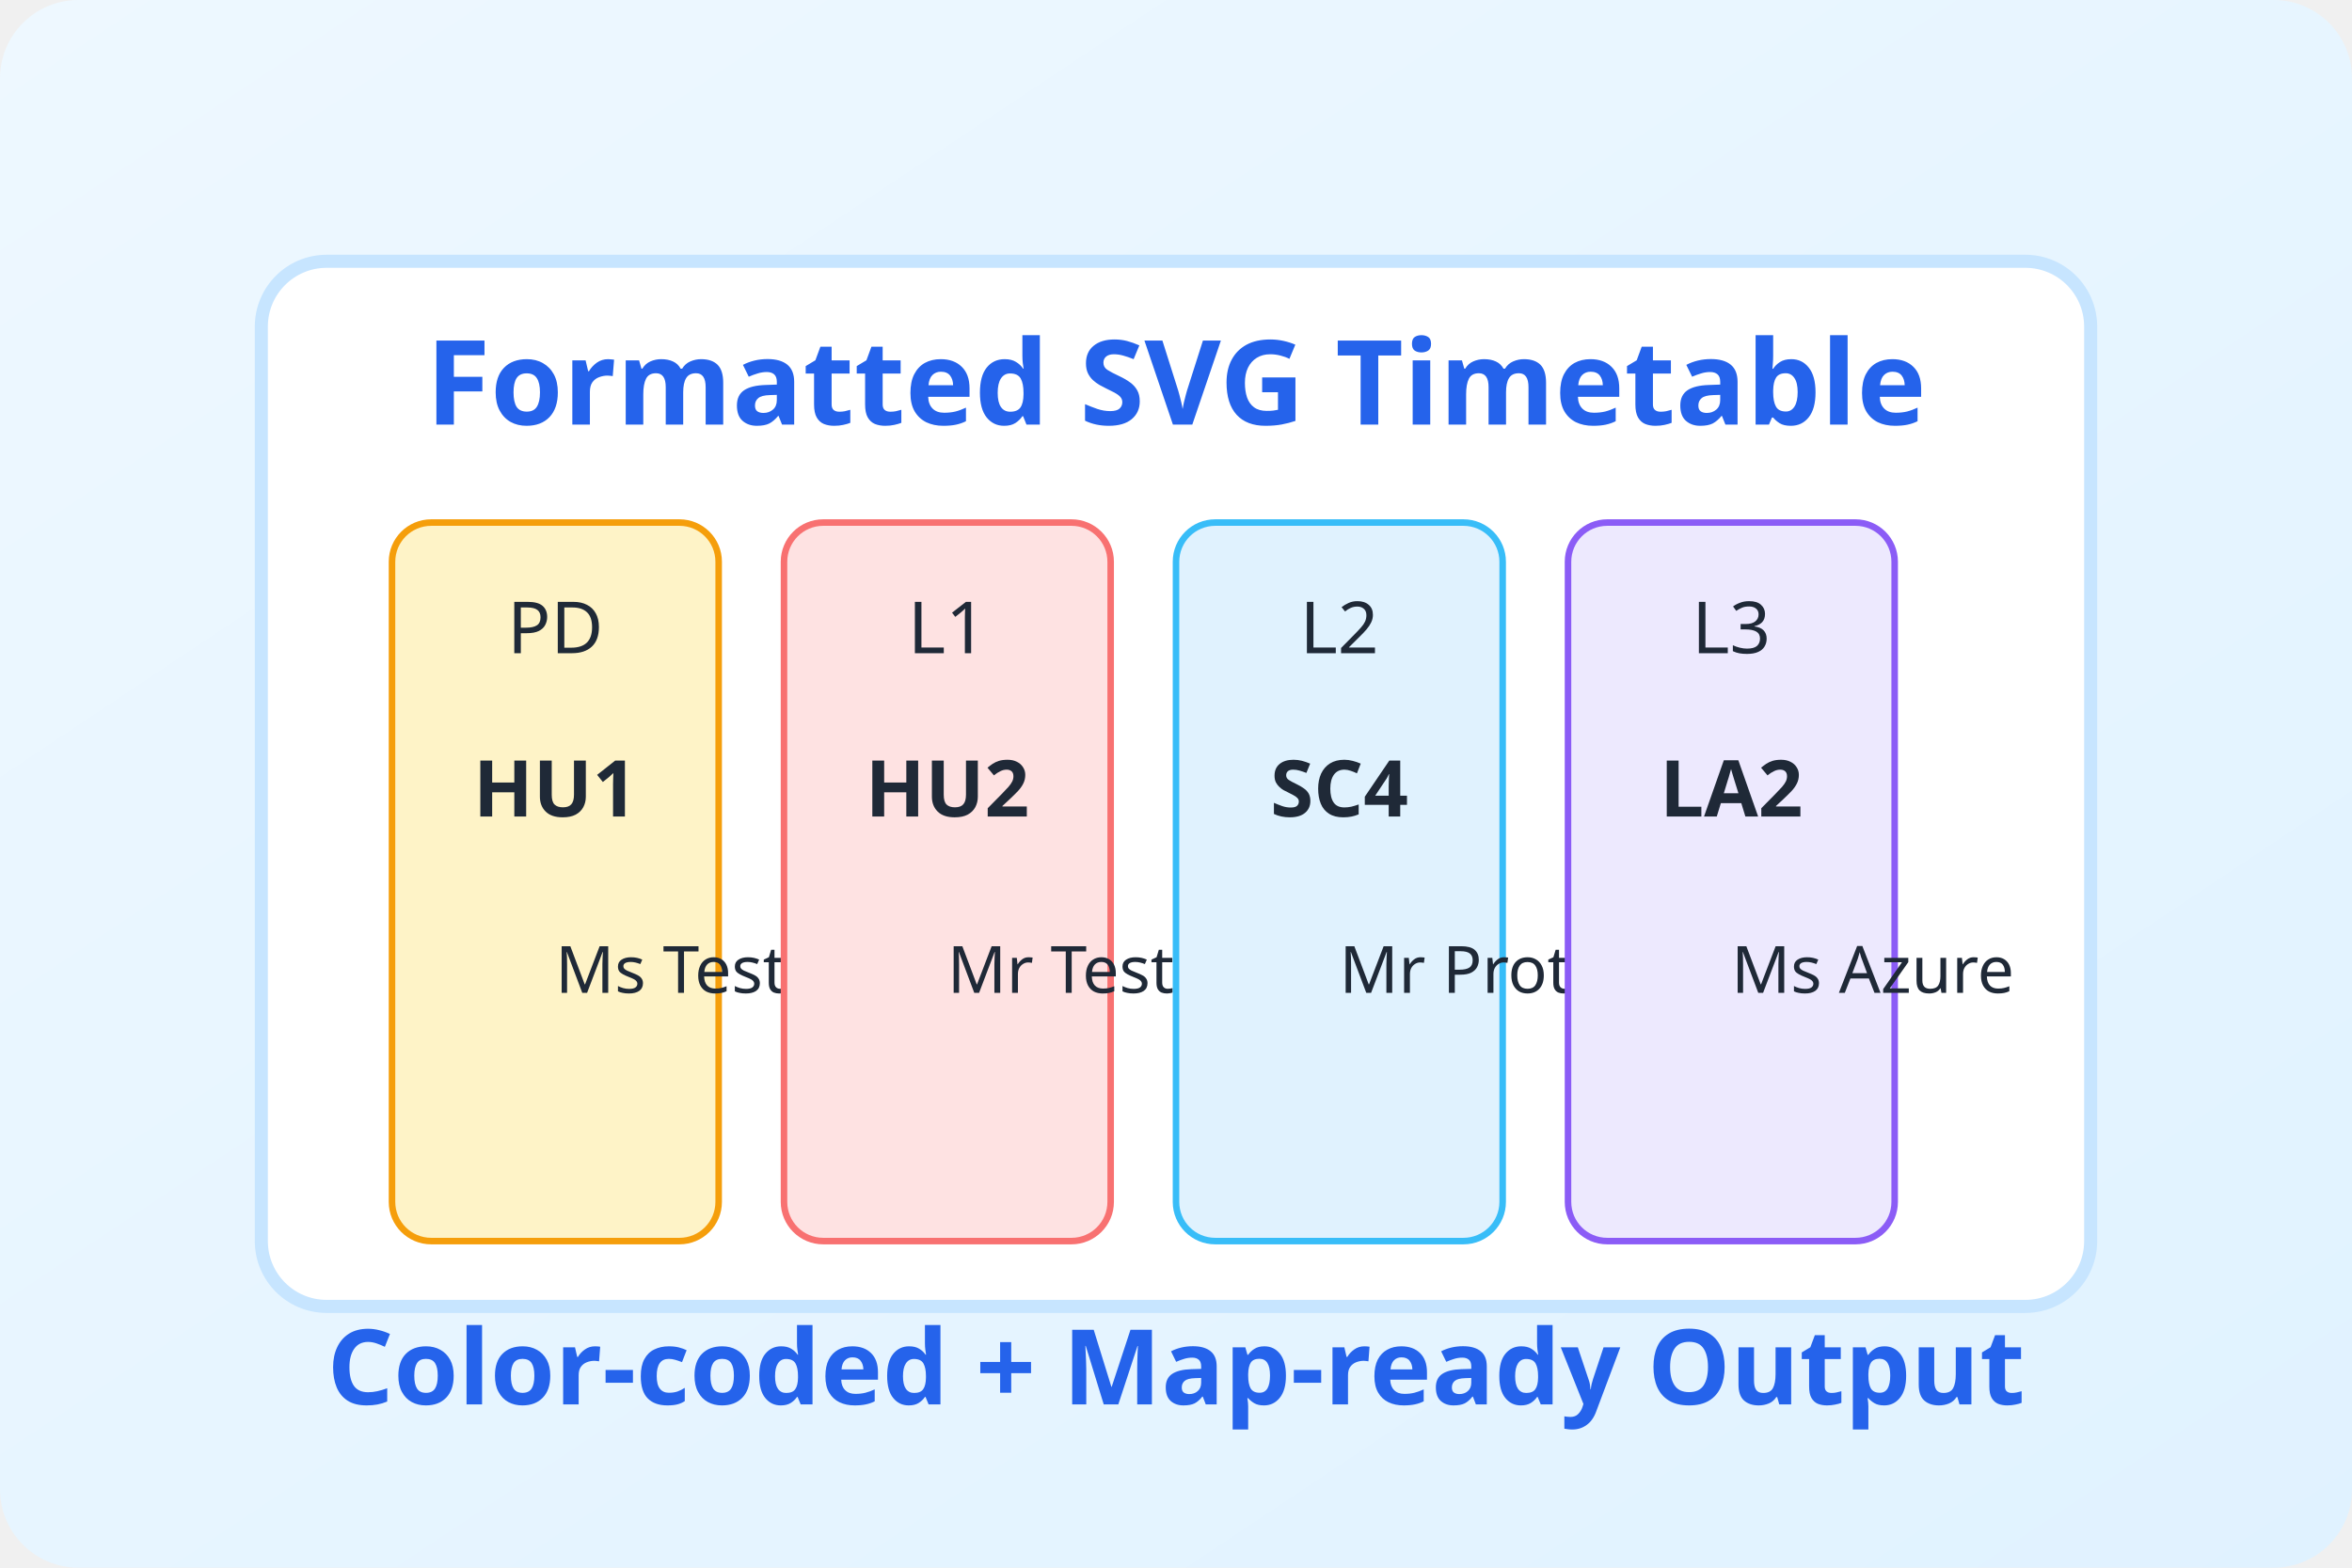
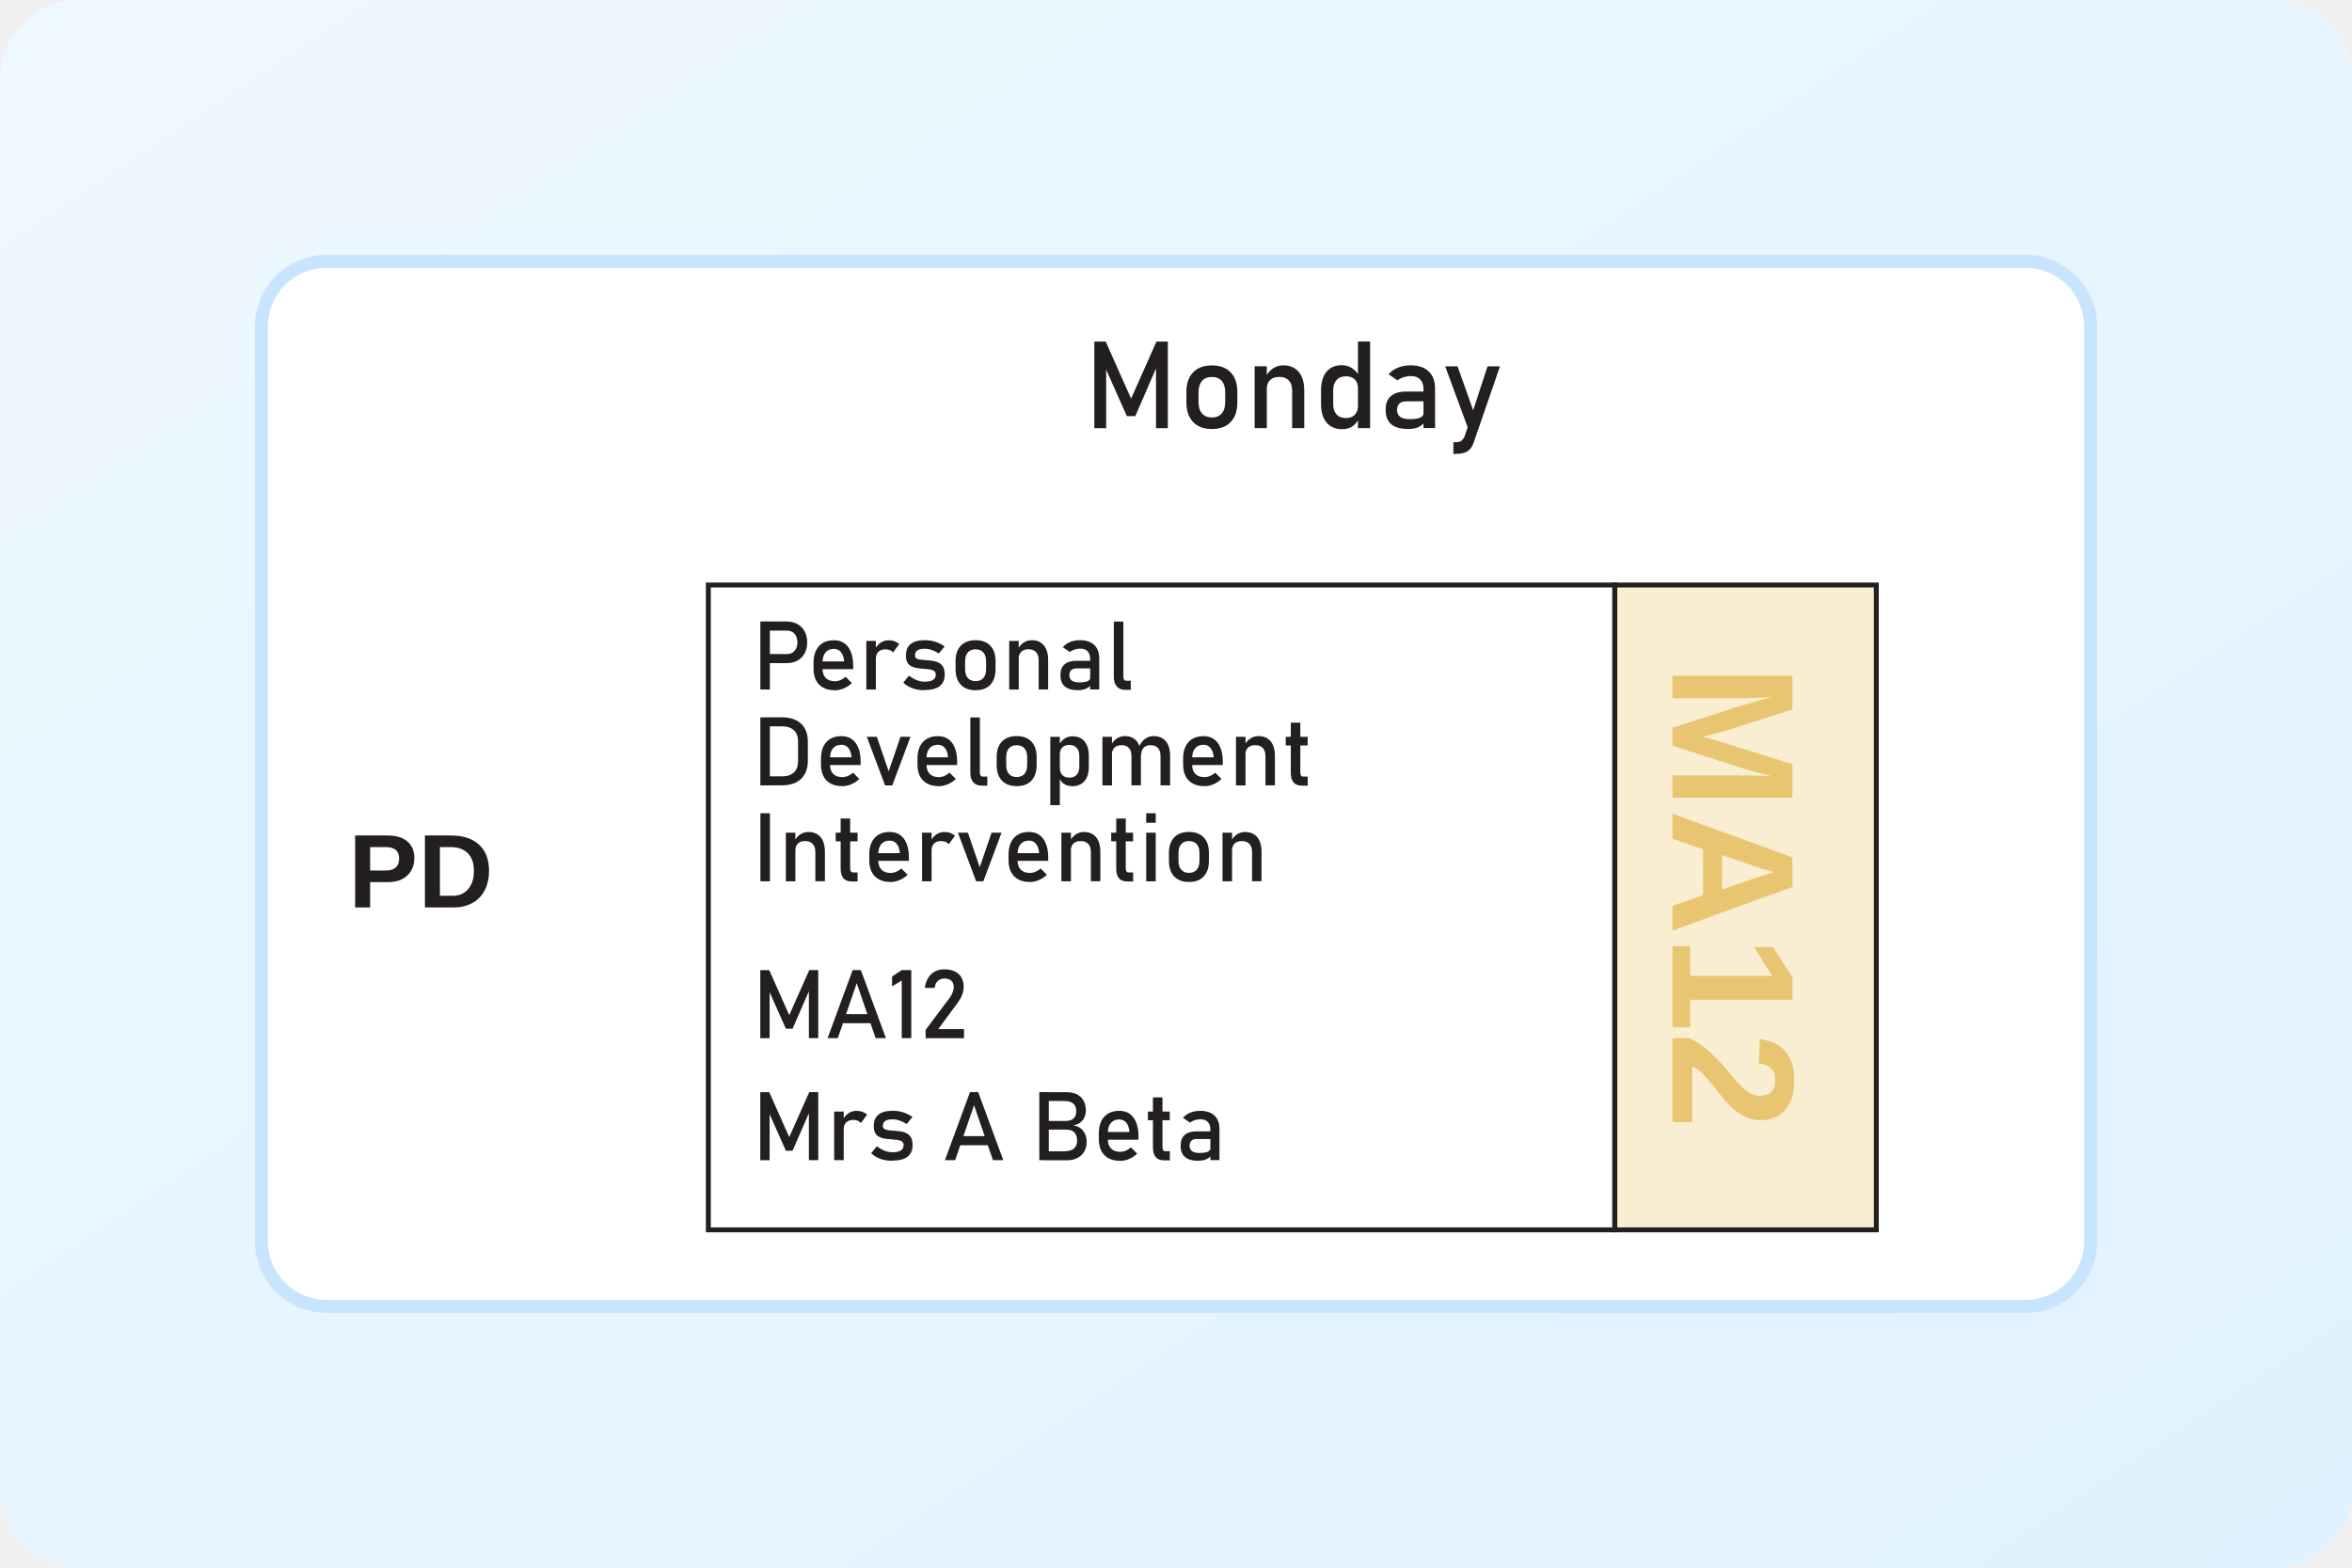
- <svg xmlns="http://www.w3.org/2000/svg" viewBox="0 0 360 240" width="360" height="240">
+ <svg xmlns="http://www.w3.org/2000/svg" id="Layer_1" version="1.1" viewBox="0 0 360 240">
  <defs>
-     <linearGradient id="afterBg" x1="0%" y1="0%" x2="100%" y2="100%">
-       <stop offset="0%" stop-color="#eef8ff" />
-       <stop offset="100%" stop-color="#e0f2ff" />
+     <style>
+       .st0, .st1 {
+         fill: #fff;
+       }
+ 
+       .st0, .st2 {
+         stroke: #231f20;
+         stroke-miterlimit: 3;
+         stroke-width: .75px;
+       }
+ 
+       .st3 {
+         font-size: 16.01px;
+       }
+ 
+       .st3, .st4 {
+         fill: #231f20;
+       }
+ 
+       .st3, .st5, .st6 {
+         isolation: isolate;
+       }
+ 
+       .st3, .st6 {
+         font-family: Arial-BoldMT, Arial;
+         font-weight: 700;
+       }
+ 
+       .st1 {
+         stroke: #c7e5ff;
+         stroke-width: 2px;
+       }
+ 
+       .st6 {
+         fill: #e8c570;
+         font-size: 26.68px;
+       }
+ 
+       .st2 {
+         fill: #faeed2;
+       }
+ 
+       .st7 {
+         fill: url(#linear-gradient);
+       }
+     </style>
+     <linearGradient id="linear-gradient" x1="-330.08" y1="631.37" x2="-329.08" y2="630.37" gradientTransform="translate(118829 151529) scale(360 -240)" gradientUnits="userSpaceOnUse">
+       <stop offset="0" stop-color="#eef8ff" />
+       <stop offset="1" stop-color="#e0f2ff" />
    </linearGradient>
-     <style>
-       .label { font-family: 'Segoe UI', sans-serif; font-size: 10px; fill: #1f2937; }
-       .room { font-weight: 600; font-size: 12px; }
-       .subject { font-weight: 500; font-size: 11px; }
-     </style>
  </defs>
-   <rect width="360" height="240" rx="12" fill="url(#afterBg)" />
-   <rect x="40" y="40" width="280" height="160" rx="10" fill="#ffffff" stroke="#c7e5ff" stroke-width="2" />
-   <text x="180" y="65" text-anchor="middle" font-family="'Segoe UI', sans-serif" font-size="18" font-weight="600" fill="#2563eb">Formatted SVG Timetable</text>
-   <g transform="translate(60,80)">
-     <rect width="50" height="110" fill="#fef3c7" stroke="#f59e0b" rx="6" />
-     <text x="25" y="20" class="label subject" text-anchor="middle">PD</text>
-     <text x="25" y="45" class="label room" text-anchor="middle">HU1</text>
-     <text x="25" y="72" class="label">Ms Test A</text>
+   <rect class="st7" width="360" height="240" rx="12" ry="12" />
+   <rect class="st1" x="40" y="40" width="280" height="160" rx="10" ry="10" />
+   <g class="st5">
+     <path class="st4" d="M173.12,61.04l3.89-8.75h1.74v13.26h-1.81v-9.93l.09.58-3.26,7.51h-1.29l-3.26-7.32.09-.77v9.93h-1.81v-13.26h1.74l3.89,8.75Z" />
+     <path class="st4" d="M185.49,65.68c-1.24,0-2.2-.36-2.88-1.08-.68-.72-1.02-1.73-1.02-3.04v-1.54c0-1.29.34-2.3,1.02-3.01.68-.71,1.64-1.07,2.88-1.07s2.2.36,2.88,1.07c.68.71,1.02,1.71,1.02,3.01v1.57c0,1.3-.34,2.31-1.02,3.02s-1.64,1.07-2.88,1.07ZM185.49,63.91c.65,0,1.15-.2,1.51-.61.36-.41.53-.98.53-1.71v-1.57c0-.74-.18-1.3-.53-1.71-.36-.4-.86-.6-1.51-.6s-1.15.2-1.5.6-.54.97-.54,1.71v1.57c0,.74.18,1.31.54,1.71.36.41.86.61,1.5.61Z" />
+     <path class="st4" d="M192.04,65.54v-9.47h1.86v9.47h-1.86ZM197.78,65.54v-5.74c0-.67-.17-1.19-.51-1.55-.34-.36-.83-.55-1.46-.55s-1.08.16-1.41.48-.5.78-.5,1.36l-.19-1.82c.29-.57.67-1.01,1.14-1.32s.99-.47,1.56-.47c1.03,0,1.82.34,2.38,1.01.56.67.84,1.62.84,2.85v5.75h-1.86Z" />
+     <path class="st4" d="M205.47,65.71c-1.05,0-1.85-.34-2.42-1.01-.57-.67-.85-1.62-.85-2.84v-2.09c0-1.23.28-2.18.83-2.85.56-.67,1.34-1.01,2.35-1.01.56,0,1.07.15,1.54.44.46.29.84.7,1.13,1.23l-.19,1.93c0-.4-.07-.74-.22-1.03-.15-.29-.36-.5-.63-.65-.28-.15-.61-.22-1.01-.22-.61,0-1.09.19-1.43.57-.34.38-.51.92-.51,1.61v2.06c0,.69.17,1.22.51,1.59.34.37.81.56,1.43.56.39,0,.73-.08,1.01-.23.28-.16.49-.38.63-.67.15-.29.22-.64.22-1.05l.13,2c-.17.43-.46.81-.88,1.14-.42.34-.96.51-1.63.51ZM207.85,65.54v-13.26h1.86v13.26h-1.86Z" />
+     <path class="st4" d="M215.57,65.68c-1.16,0-2.03-.24-2.61-.72-.58-.48-.87-1.22-.87-2.21s.27-1.65.8-2.11c.53-.46,1.33-.7,2.39-.7h2.69l.13,1.5h-2.81c-.48,0-.84.11-1.08.32-.24.22-.37.55-.37.99,0,.48.16.84.48,1.07s.81.35,1.45.35c.71,0,1.23-.08,1.59-.23s.53-.39.53-.71l.19,1.33c-.16.26-.37.46-.61.63-.24.16-.52.29-.83.37-.31.08-.67.12-1.06.12ZM217.88,65.54v-6c0-.62-.17-1.1-.5-1.45-.33-.34-.8-.52-1.41-.52-.37,0-.74.06-1.1.17-.36.11-.69.28-.97.49l-1.36-.93c.36-.43.83-.77,1.42-1.01.59-.24,1.24-.36,1.96-.36,1.19,0,2.1.31,2.75.92.65.61.98,1.48.98,2.6v6.08h-1.77Z" />
+     <path class="st4" d="M224.98,66.32l-3.78-10.24h1.9l2.91,8.23-1.03,2.02ZM227.69,56.08h1.9l-4.03,11.68c-.22.65-.55,1.1-.98,1.35s-1.01.38-1.75.38h-.37v-1.79h.37c.35,0,.62-.07.83-.21.2-.14.38-.38.53-.72l3.5-10.7Z" />
  </g>
-   <g transform="translate(120,80)">
-     <rect width="50" height="110" fill="#fee2e2" stroke="#f87171" rx="6" />
-     <text x="25" y="20" class="label subject" text-anchor="middle">L1</text>
-     <text x="25" y="45" class="label room" text-anchor="middle">HU2</text>
-     <text x="25" y="72" class="label">Mr Test B</text>
+   <text class="st3" transform="translate(53.28 138.92)">
+     <tspan x="0" y="0">PD</tspan>
+   </text>
+   <rect class="st0" x="108.42" y="89.56" width="138.74" height="98.72" />
+   <rect class="st2" x="247.17" y="89.56" width="40.02" height="98.72" />
+   <g class="st5">
+     <path class="st4" d="M116.38,105.56v-10.42h1.46v10.42h-1.46ZM117.14,101.52v-1.39h3.33c.48,0,.86-.17,1.15-.49.29-.33.43-.76.43-1.3s-.14-.98-.43-1.31c-.29-.33-.67-.49-1.15-.49h-3.33v-1.39h3.28c.63,0,1.18.13,1.65.4.47.26.83.64,1.09,1.11.26.48.39,1.04.39,1.68s-.13,1.2-.39,1.68c-.26.48-.62.85-1.09,1.11-.47.26-1.02.39-1.65.39h-3.28Z" />
+     <path class="st4" d="M127.78,105.67c-1.04,0-1.84-.29-2.41-.87s-.85-1.4-.85-2.46v-.84c0-1.11.27-1.97.82-2.57.55-.61,1.32-.91,2.31-.91.94,0,1.66.34,2.17,1.03.51.69.77,1.65.77,2.9v.49h-5.02v-1.18h3.63c-.04-.6-.2-1.07-.47-1.41-.27-.34-.63-.51-1.09-.51-.55,0-.98.18-1.28.54-.31.36-.46.88-.46,1.54v.95c0,.62.16,1.09.49,1.42.33.33.79.5,1.38.5.3,0,.59-.06.88-.18.29-.12.55-.29.78-.5l.96.96c-.37.35-.78.63-1.24.82-.46.19-.92.29-1.38.29Z" />
+     <path class="st4" d="M132.6,105.56v-7.44h1.46v7.44h-1.46ZM136.69,99.89c-.13-.16-.29-.28-.49-.36-.2-.08-.42-.12-.68-.12-.46,0-.82.13-1.08.38s-.38.61-.38,1.06l-.15-1.43c.22-.44.52-.78.88-1.03.37-.25.77-.37,1.21-.37.34,0,.65.05.92.15s.51.24.72.43l-.95,1.29Z" />
+     <path class="st4" d="M141.49,105.67c-.66,0-1.26-.1-1.79-.29-.54-.19-1.02-.48-1.44-.87l.87-1.07c.41.31.81.54,1.2.69.39.15.79.23,1.17.23.58,0,1.01-.09,1.3-.27.29-.18.43-.45.43-.81,0-.28-.1-.47-.29-.59s-.45-.19-.76-.23c-.31-.04-.65-.07-1.01-.09-.3-.02-.6-.06-.9-.11-.3-.05-.57-.14-.81-.27-.24-.13-.44-.33-.58-.58-.15-.26-.22-.6-.22-1.04,0-.79.24-1.38.72-1.77.48-.39,1.2-.59,2.16-.59.58,0,1.12.08,1.63.24.5.16.97.4,1.41.72l-.88,1.07c-.37-.24-.74-.42-1.1-.54-.36-.12-.71-.18-1.06-.18-.5,0-.87.08-1.12.25-.25.17-.37.42-.37.76,0,.22.09.39.26.48.17.1.4.16.68.19.28.03.58.05.91.08.31.02.62.05.94.1.32.05.61.15.88.29.27.14.48.36.64.64.16.28.24.67.24,1.15,0,.8-.26,1.39-.78,1.79-.52.4-1.3.59-2.34.59Z" />
+     <path class="st4" d="M149.32,105.67c-.97,0-1.73-.28-2.26-.85-.54-.57-.8-1.36-.8-2.39v-1.21c0-1.02.27-1.81.8-2.37.53-.56,1.29-.84,2.26-.84s1.73.28,2.26.84c.54.56.8,1.35.8,2.37v1.23c0,1.02-.27,1.81-.8,2.38s-1.29.84-2.26.84ZM149.32,104.28c.51,0,.91-.16,1.19-.48.28-.32.42-.77.42-1.35v-1.23c0-.58-.14-1.03-.42-1.34-.28-.31-.67-.47-1.19-.47s-.9.16-1.18.47c-.28.32-.42.76-.42,1.34v1.23c0,.58.14,1.03.42,1.35.28.32.68.48,1.18.48Z" />
+     <path class="st4" d="M154.47,105.56v-7.44h1.46v7.44h-1.46ZM158.98,105.56v-4.51c0-.53-.14-.93-.41-1.22-.27-.29-.65-.43-1.15-.43s-.85.13-1.11.38c-.26.25-.39.61-.39,1.07l-.15-1.43c.23-.45.53-.8.9-1.04.37-.24.78-.37,1.23-.37.81,0,1.43.26,1.87.79.44.53.66,1.27.66,2.24v4.51h-1.46Z" />
+     <path class="st4" d="M165.04,105.67c-.91,0-1.6-.19-2.05-.57-.46-.38-.68-.96-.68-1.73s.21-1.29.63-1.66,1.04-.55,1.88-.55h2.11l.1,1.17h-2.21c-.38,0-.66.08-.85.25-.19.17-.29.43-.29.78,0,.38.13.66.38.84.25.18.63.27,1.14.27.55,0,.97-.06,1.25-.18.28-.12.42-.31.42-.56l.15,1.05c-.13.2-.29.37-.48.49s-.41.23-.66.29-.52.1-.83.1ZM166.86,105.56v-4.71c0-.49-.13-.87-.39-1.14-.26-.27-.63-.41-1.11-.41-.29,0-.58.04-.86.13-.28.09-.54.22-.76.38l-1.07-.73c.28-.34.65-.6,1.11-.79.46-.19.97-.28,1.54-.28.93,0,1.65.24,2.16.72s.77,1.16.77,2.04v4.78h-1.39Z" />
+     <path class="st4" d="M171.94,95.15v8.5c0,.18.04.31.12.42s.19.15.33.15h.69v1.39h-.86c-.55,0-.98-.17-1.28-.52-.31-.34-.46-.83-.46-1.45v-8.48h1.46Z" />
  </g>
-   <g transform="translate(180,80)">
-     <rect width="50" height="110" fill="#e0f2fe" stroke="#38bdf8" rx="6" />
-     <text x="25" y="20" class="label subject" text-anchor="middle">L2</text>
-     <text x="25" y="45" class="label room" text-anchor="middle">SC4</text>
-     <text x="25" y="72" class="label">Mr Proton</text>
+   <g class="st5">
+     <path class="st4" d="M116.38,120.24v-10.42h1.46v10.42h-1.46ZM117.37,120.24v-1.39h2.36c.77,0,1.36-.2,1.79-.6.42-.4.63-.96.63-1.69v-3.07c0-.73-.21-1.29-.63-1.69-.42-.4-1.02-.6-1.79-.6h-2.36v-1.39h2.31c1.26,0,2.24.33,2.93.98.69.65,1.04,1.57,1.04,2.75v2.95c0,.79-.16,1.46-.47,2.02s-.76.98-1.35,1.28c-.59.29-1.31.44-2.15.44h-2.31Z" />
+     <path class="st4" d="M128.92,120.35c-1.04,0-1.84-.29-2.41-.87s-.85-1.4-.85-2.46v-.84c0-1.11.27-1.97.82-2.57.55-.61,1.32-.91,2.31-.91.94,0,1.66.34,2.17,1.03.51.69.77,1.65.77,2.9v.49h-5.02v-1.18h3.63c-.04-.6-.2-1.07-.47-1.41-.27-.34-.63-.51-1.09-.51-.55,0-.98.18-1.28.54-.31.36-.46.88-.46,1.54v.95c0,.62.16,1.09.49,1.42.33.33.79.5,1.38.5.3,0,.59-.06.88-.18.29-.12.55-.29.78-.5l.96.96c-.37.35-.78.63-1.24.82-.46.19-.92.29-1.38.29Z" />
+     <path class="st4" d="M136.01,118.11l1.82-5.31h1.53l-2.79,7.44h-1.1l-2.79-7.44h1.53l1.82,5.31Z" />
+     <path class="st4" d="M143.69,120.35c-1.04,0-1.84-.29-2.41-.87s-.85-1.4-.85-2.46v-.84c0-1.11.27-1.97.82-2.57.55-.61,1.32-.91,2.31-.91.94,0,1.66.34,2.17,1.03.51.69.77,1.65.77,2.9v.49h-5.02v-1.18h3.63c-.04-.6-.2-1.07-.47-1.41-.27-.34-.63-.51-1.09-.51-.55,0-.98.18-1.28.54-.31.36-.46.88-.46,1.54v.95c0,.62.16,1.09.49,1.42.33.33.79.5,1.38.5.3,0,.59-.06.88-.18.29-.12.55-.29.78-.5l.96.96c-.37.35-.78.63-1.24.82-.46.19-.92.29-1.38.29Z" />
+     <path class="st4" d="M149.98,109.82v8.5c0,.18.04.31.12.42s.19.15.33.15h.69v1.39h-.86c-.55,0-.98-.17-1.28-.52-.31-.34-.46-.83-.46-1.45v-8.48h1.46Z" />
+     <path class="st4" d="M155.61,120.35c-.97,0-1.73-.28-2.26-.85-.54-.57-.8-1.36-.8-2.39v-1.21c0-1.02.27-1.81.8-2.37.53-.56,1.29-.84,2.26-.84s1.73.28,2.26.84c.54.56.8,1.35.8,2.37v1.23c0,1.02-.27,1.81-.8,2.38s-1.29.84-2.26.84ZM155.61,118.96c.51,0,.91-.16,1.19-.48.28-.32.42-.77.42-1.35v-1.23c0-.58-.14-1.03-.42-1.34-.28-.31-.67-.47-1.19-.47s-.9.16-1.18.47c-.28.32-.42.76-.42,1.34v1.23c0,.58.14,1.03.42,1.35.28.32.68.48,1.18.48Z" />
+     <path class="st4" d="M160.76,123.26v-10.46h1.46v10.46h-1.46ZM164.09,120.35c-.46,0-.87-.11-1.21-.33-.34-.22-.6-.54-.76-.94l.1-1.55c0,.32.06.59.17.82s.28.4.5.52c.22.12.48.18.79.18.48,0,.86-.15,1.12-.44.26-.29.4-.71.4-1.24v-1.61c0-.54-.13-.97-.4-1.27-.27-.3-.64-.45-1.12-.45-.31,0-.58.06-.79.17-.22.11-.38.28-.5.5s-.17.49-.17.8l-.15-1.43c.22-.43.52-.77.88-1.01s.77-.35,1.21-.35c.8,0,1.41.26,1.85.79.43.53.65,1.27.65,2.24v1.62c0,.95-.22,1.69-.67,2.21s-1.08.79-1.9.79Z" />
+     <path class="st4" d="M168.74,120.24v-7.44h1.46v7.44h-1.46ZM173.18,120.24v-4.51c0-.53-.13-.93-.39-1.22-.26-.29-.62-.43-1.1-.43s-.85.13-1.11.38c-.26.25-.39.61-.39,1.07l-.15-1.43c.23-.45.53-.8.9-1.04.37-.24.78-.37,1.23-.37.78,0,1.39.26,1.82.79.43.53.64,1.27.64,2.24v4.51h-1.46ZM177.63,120.24v-4.51c0-.53-.13-.93-.4-1.22-.27-.29-.65-.43-1.15-.43-.45,0-.8.14-1.05.42-.25.28-.37.67-.37,1.17l-.29-1.43c.24-.5.55-.88.93-1.15s.8-.4,1.27-.4c.81,0,1.43.26,1.87.79.44.53.66,1.27.66,2.24v4.51h-1.46Z" />
+     <path class="st4" d="M184.35,120.35c-1.04,0-1.84-.29-2.41-.87s-.85-1.4-.85-2.46v-.84c0-1.11.27-1.97.82-2.57.55-.61,1.32-.91,2.31-.91.94,0,1.66.34,2.17,1.03.51.69.77,1.65.77,2.9v.49h-5.02v-1.18h3.63c-.04-.6-.2-1.07-.47-1.41-.27-.34-.63-.51-1.09-.51-.55,0-.98.18-1.28.54-.31.36-.46.88-.46,1.54v.95c0,.62.16,1.09.49,1.42.33.33.79.5,1.38.5.3,0,.59-.06.88-.18.29-.12.55-.29.78-.5l.96.96c-.37.35-.78.63-1.24.82-.46.19-.92.29-1.38.29Z" />
+     <path class="st4" d="M189.18,120.24v-7.44h1.46v7.44h-1.46ZM193.69,120.24v-4.51c0-.53-.14-.93-.41-1.22-.27-.29-.65-.43-1.15-.43s-.85.13-1.11.38c-.26.25-.39.61-.39,1.07l-.15-1.43c.23-.45.53-.8.9-1.04.37-.24.78-.37,1.23-.37.81,0,1.43.26,1.87.79.44.53.66,1.27.66,2.24v4.51h-1.46Z" />
+     <path class="st4" d="M196.8,114.12v-1.32h3.35v1.32h-3.35ZM199.31,120.28c-.61,0-1.05-.17-1.33-.51-.27-.34-.41-.83-.41-1.46v-7.67h1.46v7.68c0,.18.04.31.11.42s.18.15.32.15h.7v1.39h-.85Z" />
  </g>
-   <g transform="translate(240,80)">
-     <rect width="50" height="110" fill="#ede9fe" stroke="#8b5cf6" rx="6" />
-     <text x="25" y="20" class="label subject" text-anchor="middle">L3</text>
-     <text x="25" y="45" class="label room" text-anchor="middle">LA2</text>
-     <text x="25" y="72" class="label">Ms Azure</text>
+   <g class="st5">
+     <path class="st4" d="M117.85,124.5v10.42h-1.46v-10.42h1.46Z" />
+     <path class="st4" d="M120.28,134.92v-7.44h1.46v7.44h-1.46ZM124.8,134.92v-4.51c0-.53-.14-.93-.41-1.22-.27-.29-.65-.43-1.15-.43s-.85.13-1.11.38c-.26.25-.39.61-.39,1.07l-.15-1.43c.23-.45.53-.8.9-1.04.37-.24.78-.37,1.23-.37.81,0,1.43.26,1.88.79.44.53.66,1.27.66,2.24v4.51h-1.46Z" />
+     <path class="st4" d="M127.91,128.8v-1.32h3.35v1.32h-3.35ZM130.41,134.95c-.61,0-1.05-.17-1.33-.51-.27-.34-.41-.83-.41-1.46v-7.67h1.46v7.68c0,.18.04.31.11.42s.18.15.32.15h.7v1.39h-.85Z" />
+     <path class="st4" d="M136.31,135.02c-1.04,0-1.84-.29-2.41-.87s-.85-1.4-.85-2.46v-.84c0-1.11.27-1.97.82-2.57.55-.61,1.32-.91,2.31-.91.94,0,1.66.34,2.17,1.03.51.69.77,1.65.77,2.9v.49h-5.02v-1.18h3.63c-.04-.6-.2-1.07-.47-1.41-.27-.34-.63-.51-1.09-.51-.55,0-.98.18-1.28.54-.31.36-.46.88-.46,1.54v.95c0,.62.16,1.09.49,1.42.33.33.79.5,1.38.5.3,0,.59-.06.88-.18.29-.12.55-.29.78-.5l.96.96c-.37.35-.78.63-1.24.82-.46.19-.92.29-1.38.29Z" />
+     <path class="st4" d="M141.13,134.92v-7.44h1.46v7.44h-1.46ZM145.22,129.24c-.13-.16-.29-.28-.49-.36-.2-.08-.42-.12-.68-.12-.46,0-.82.13-1.08.38s-.38.61-.38,1.06l-.15-1.43c.22-.44.52-.78.88-1.03.37-.25.77-.37,1.21-.37.34,0,.65.05.92.15s.51.24.72.43l-.95,1.29Z" />
+     <path class="st4" d="M149.95,132.79l1.82-5.31h1.53l-2.79,7.44h-1.1l-2.79-7.44h1.53l1.82,5.31Z" />
+     <path class="st4" d="M157.63,135.02c-1.04,0-1.84-.29-2.41-.87s-.85-1.4-.85-2.46v-.84c0-1.11.27-1.97.82-2.57.55-.61,1.32-.91,2.31-.91.94,0,1.66.34,2.17,1.03.51.69.77,1.65.77,2.9v.49h-5.02v-1.18h3.63c-.04-.6-.2-1.07-.47-1.41-.27-.34-.63-.51-1.09-.51-.55,0-.98.18-1.28.54-.31.36-.46.88-.46,1.54v.95c0,.62.16,1.09.49,1.42.33.33.79.5,1.38.5.3,0,.59-.06.88-.18.29-.12.55-.29.78-.5l.96.96c-.37.35-.78.63-1.24.82-.46.19-.92.29-1.38.29Z" />
+     <path class="st4" d="M162.46,134.92v-7.44h1.46v7.44h-1.46ZM166.97,134.92v-4.51c0-.53-.14-.93-.41-1.22-.27-.29-.65-.43-1.15-.43s-.85.13-1.11.38c-.26.25-.39.61-.39,1.07l-.15-1.43c.23-.45.53-.8.9-1.04.37-.24.78-.37,1.23-.37.81,0,1.43.26,1.87.79.44.53.66,1.27.66,2.24v4.51h-1.46Z" />
+     <path class="st4" d="M170.08,128.8v-1.32h3.35v1.32h-3.35ZM172.59,134.95c-.61,0-1.05-.17-1.33-.51-.27-.34-.41-.83-.41-1.46v-7.67h1.46v7.68c0,.18.04.31.11.42s.18.15.32.15h.7v1.39h-.85Z" />
+     <path class="st4" d="M175.44,125.96v-1.46h1.46v1.46h-1.46ZM175.44,134.92v-7.44h1.46v7.44h-1.46Z" />
+     <path class="st4" d="M181.98,135.02c-.97,0-1.73-.28-2.26-.85-.54-.57-.8-1.36-.8-2.39v-1.21c0-1.02.27-1.81.8-2.37.53-.56,1.29-.84,2.26-.84s1.73.28,2.26.84c.54.56.8,1.35.8,2.37v1.23c0,1.02-.27,1.81-.8,2.38s-1.29.84-2.26.84ZM181.98,133.63c.51,0,.91-.16,1.19-.48.28-.32.42-.77.42-1.35v-1.23c0-.58-.14-1.03-.42-1.34-.28-.31-.67-.47-1.19-.47s-.9.16-1.18.47c-.28.32-.42.76-.42,1.34v1.23c0,.58.14,1.03.42,1.35.28.32.68.48,1.18.48Z" />
+     <path class="st4" d="M187.12,134.92v-7.44h1.46v7.44h-1.46ZM191.64,134.92v-4.51c0-.53-.14-.93-.41-1.22-.27-.29-.65-.43-1.15-.43s-.85.13-1.11.38c-.26.25-.39.61-.39,1.07l-.15-1.43c.23-.45.53-.8.9-1.04.37-.24.78-.37,1.23-.37.81,0,1.43.26,1.87.79.44.53.66,1.27.66,2.24v4.51h-1.46Z" />
  </g>
-   <text x="180" y="215" text-anchor="middle" font-family="'Segoe UI', sans-serif" font-size="16" font-weight="600" fill="#2563eb">Color-coded + Map-ready Output</text>
+   <g class="st5">
+     <path class="st4" d="M120.81,155.39l3.06-6.88h1.37v10.42h-1.43v-7.8l.07.46-2.57,5.9h-1.02l-2.56-5.75.07-.6v7.8h-1.43v-10.42h1.37l3.06,6.88Z" />
+     <path class="st4" d="M126.67,158.93l3.84-10.42h1.25l3.84,10.42h-1.58l-2.89-8.41-2.89,8.41h-1.58ZM128.44,156.64v-1.39h5.48v1.39h-5.48Z" />
+     <path class="st4" d="M139.48,148.51v10.42h-1.46v-8.83l-1.48.91v-1.51l1.48-.99h1.46Z" />
+     <path class="st4" d="M141.68,158.93v-1.27l3.63-4.84c.21-.28.37-.56.49-.86.12-.3.18-.58.18-.84h0c0-.43-.12-.75-.37-.98-.24-.23-.59-.34-1.04-.34-.42,0-.76.12-1.03.38-.27.25-.43.61-.48,1.06h0s-1.51,0-1.51,0h0c.13-.91.46-1.6.98-2.1.53-.5,1.2-.74,2.03-.74.94,0,1.66.24,2.17.71.51.47.77,1.14.77,2.01h0c0,.38-.08.76-.23,1.17-.15.4-.37.79-.64,1.16l-3.02,4.1h3.94v1.39h-5.88Z" />
+   </g>
+   <g class="st5">
+     <path class="st4" d="M120.81,174.07l3.06-6.88h1.37v10.42h-1.43v-7.8l.07.46-2.57,5.9h-1.02l-2.56-5.75.07-.6v7.8h-1.43v-10.42h1.37l3.06,6.88Z" />
+     <path class="st4" d="M127.68,177.61v-7.44h1.46v7.44h-1.46ZM131.77,171.93c-.13-.16-.29-.28-.49-.36-.2-.08-.42-.12-.68-.12-.46,0-.82.13-1.08.38s-.38.61-.38,1.06l-.15-1.43c.22-.44.52-.78.88-1.03.37-.25.77-.37,1.21-.37.34,0,.65.05.92.15s.51.24.72.43l-.95,1.29Z" />
+     <path class="st4" d="M136.57,177.71c-.66,0-1.26-.1-1.79-.29-.54-.19-1.02-.48-1.44-.87l.87-1.07c.41.31.81.54,1.2.69.39.15.79.23,1.17.23.58,0,1.01-.09,1.3-.27.29-.18.43-.45.43-.81,0-.28-.1-.47-.29-.59s-.45-.19-.76-.23c-.31-.04-.65-.07-1.01-.09-.3-.02-.6-.06-.9-.11-.3-.05-.57-.14-.81-.27-.24-.13-.44-.33-.58-.58-.15-.26-.22-.6-.22-1.04,0-.79.24-1.38.72-1.77.48-.39,1.2-.59,2.16-.59.58,0,1.12.08,1.63.24.5.16.97.4,1.41.72l-.88,1.07c-.37-.24-.74-.42-1.1-.54-.36-.12-.71-.18-1.06-.18-.5,0-.87.08-1.12.25-.25.17-.37.42-.37.76,0,.22.09.39.26.48.17.1.4.16.68.19.28.03.58.05.91.08.31.02.62.05.94.1.32.05.61.15.88.29.27.14.48.36.64.64.16.28.24.67.24,1.15,0,.8-.26,1.39-.78,1.79-.52.4-1.3.59-2.34.59Z" />
+     <path class="st4" d="M144.63,177.61l3.84-10.42h1.25l3.84,10.42h-1.58l-2.89-8.41-2.89,8.41h-1.58ZM146.4,175.32v-1.39h5.48v1.39h-5.48Z" />
+     <path class="st4" d="M159.08,177.61v-10.42h1.45v10.42h-1.45ZM159.93,177.61v-1.35h2.82c.77,0,1.32-.15,1.64-.44.32-.3.48-.69.48-1.17v-.02c0-.52-.14-.93-.41-1.24-.27-.31-.73-.46-1.36-.46h-3.18v-1.32h3.18c.54,0,.95-.13,1.22-.38.27-.26.41-.63.41-1.12,0-.52-.15-.91-.46-1.17-.31-.26-.76-.39-1.38-.39h-2.98v-1.35h3.25c1.03,0,1.79.26,2.29.77.5.51.75,1.2.75,2.06,0,.52-.15,1-.46,1.43-.31.43-.79.71-1.44.83.64.1,1.15.38,1.5.85.36.47.53,1.01.53,1.63v.02c0,.85-.27,1.54-.82,2.06s-1.29.78-2.24.78h-3.37Z" />
+     <path class="st4" d="M171.45,177.71c-1.04,0-1.84-.29-2.41-.87s-.85-1.4-.85-2.46v-.84c0-1.11.27-1.97.82-2.57.55-.61,1.32-.91,2.31-.91.94,0,1.66.34,2.17,1.03.51.69.77,1.65.77,2.9v.49h-5.02v-1.18h3.63c-.04-.6-.2-1.07-.47-1.41-.27-.34-.63-.51-1.09-.51-.55,0-.98.18-1.28.54-.31.36-.46.88-.46,1.54v.95c0,.62.16,1.09.49,1.42.33.33.79.5,1.38.5.3,0,.59-.06.88-.18.29-.12.55-.29.78-.5l.96.96c-.37.35-.78.63-1.24.82-.46.19-.92.29-1.38.29Z" />
+     <path class="st4" d="M175.7,171.49v-1.32h3.35v1.32h-3.35ZM178.21,177.64c-.61,0-1.05-.17-1.33-.51-.27-.34-.41-.83-.41-1.46v-7.67h1.46v7.68c0,.18.04.31.11.42s.18.15.32.15h.7v1.39h-.85Z" />
+     <path class="st4" d="M183.44,177.71c-.91,0-1.6-.19-2.05-.57-.46-.38-.68-.96-.68-1.73s.21-1.29.63-1.66,1.04-.55,1.88-.55h2.11l.1,1.17h-2.21c-.38,0-.66.08-.85.25-.19.17-.29.43-.29.78,0,.38.13.66.38.84.25.18.63.27,1.14.27.55,0,.97-.06,1.25-.18.28-.12.42-.31.42-.56l.15,1.05c-.13.2-.29.37-.48.49s-.41.23-.66.29-.52.1-.83.1ZM185.26,177.61v-4.71c0-.49-.13-.87-.39-1.14-.26-.27-.63-.41-1.11-.41-.29,0-.58.04-.86.13-.28.09-.54.22-.76.38l-1.07-.73c.28-.34.65-.6,1.11-.79.46-.19.97-.28,1.54-.28.93,0,1.65.24,2.16.72s.77,1.16.77,2.04v4.78h-1.39Z" />
+   </g>
+   <text class="st6" transform="translate(255.99 101.67) rotate(90)">
+     <tspan x="0" y="0">MA12</tspan>
+   </text>
</svg>
